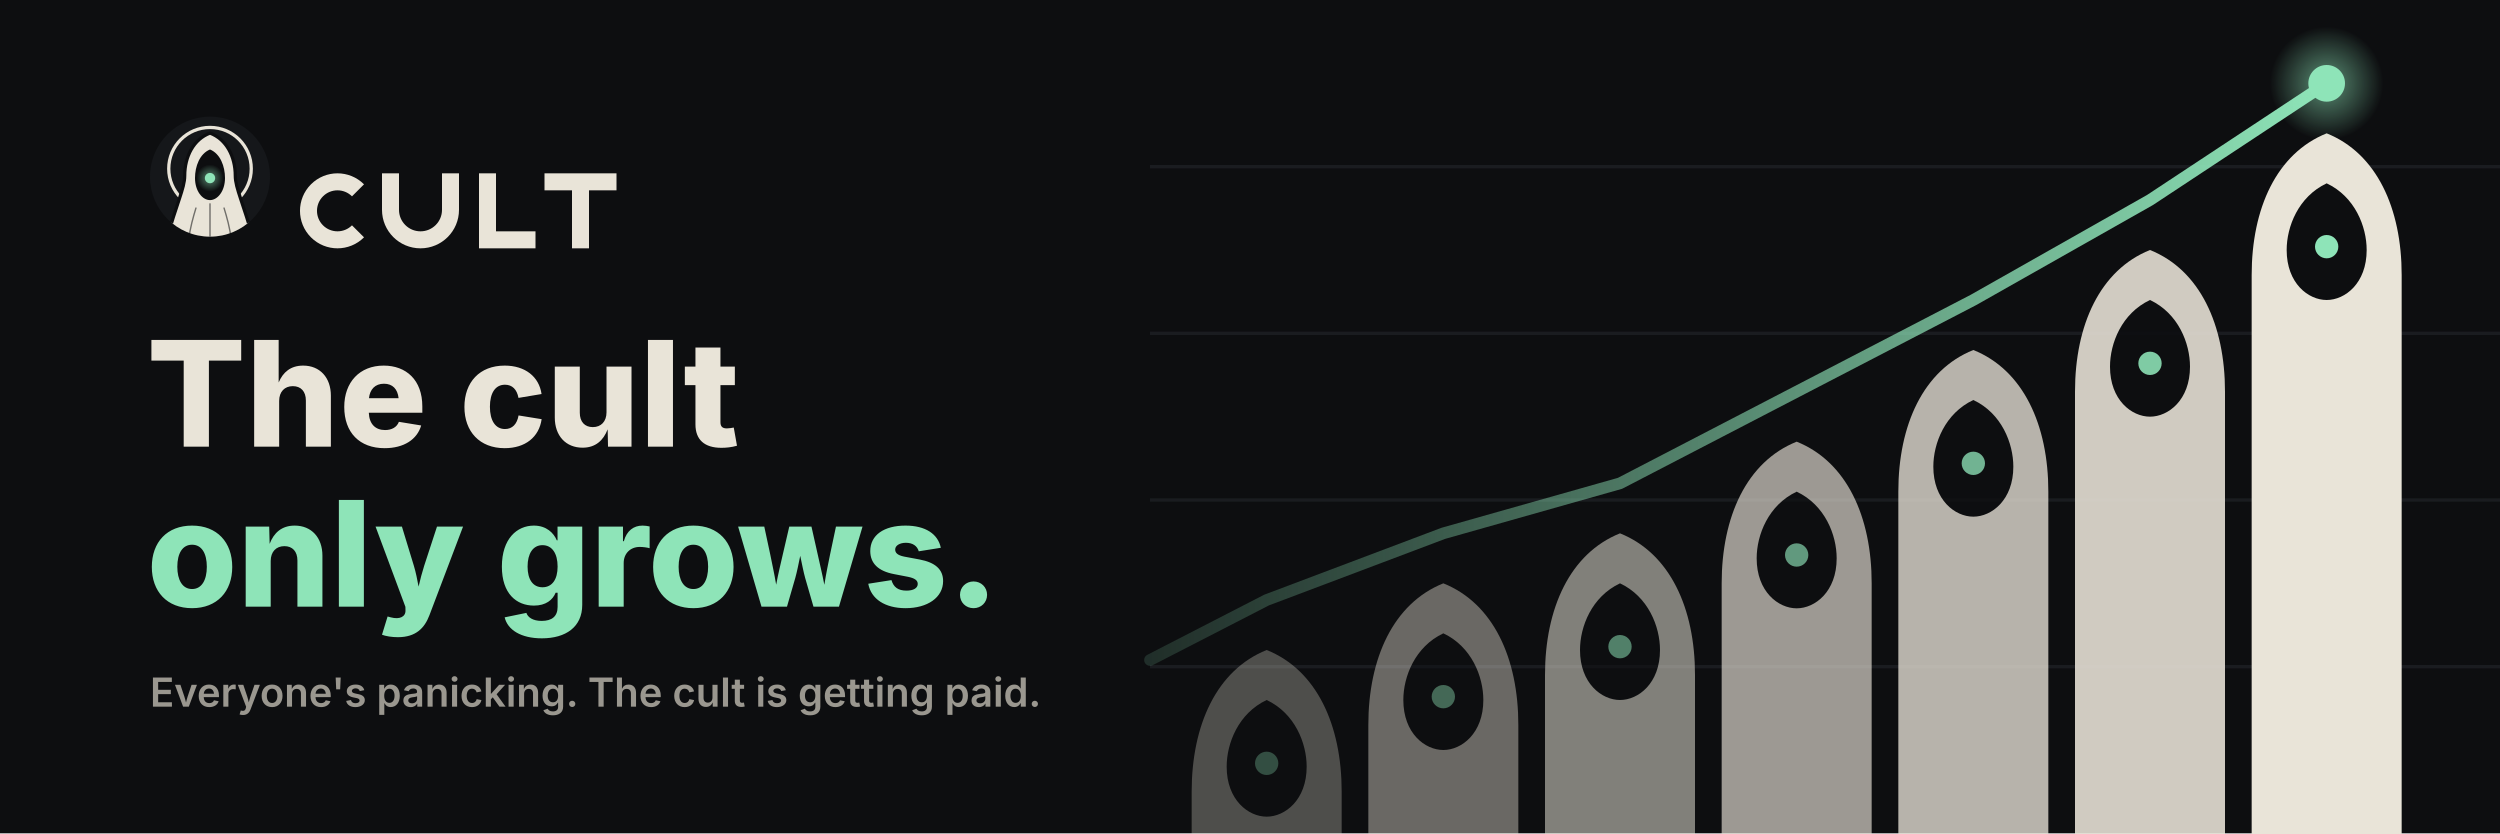
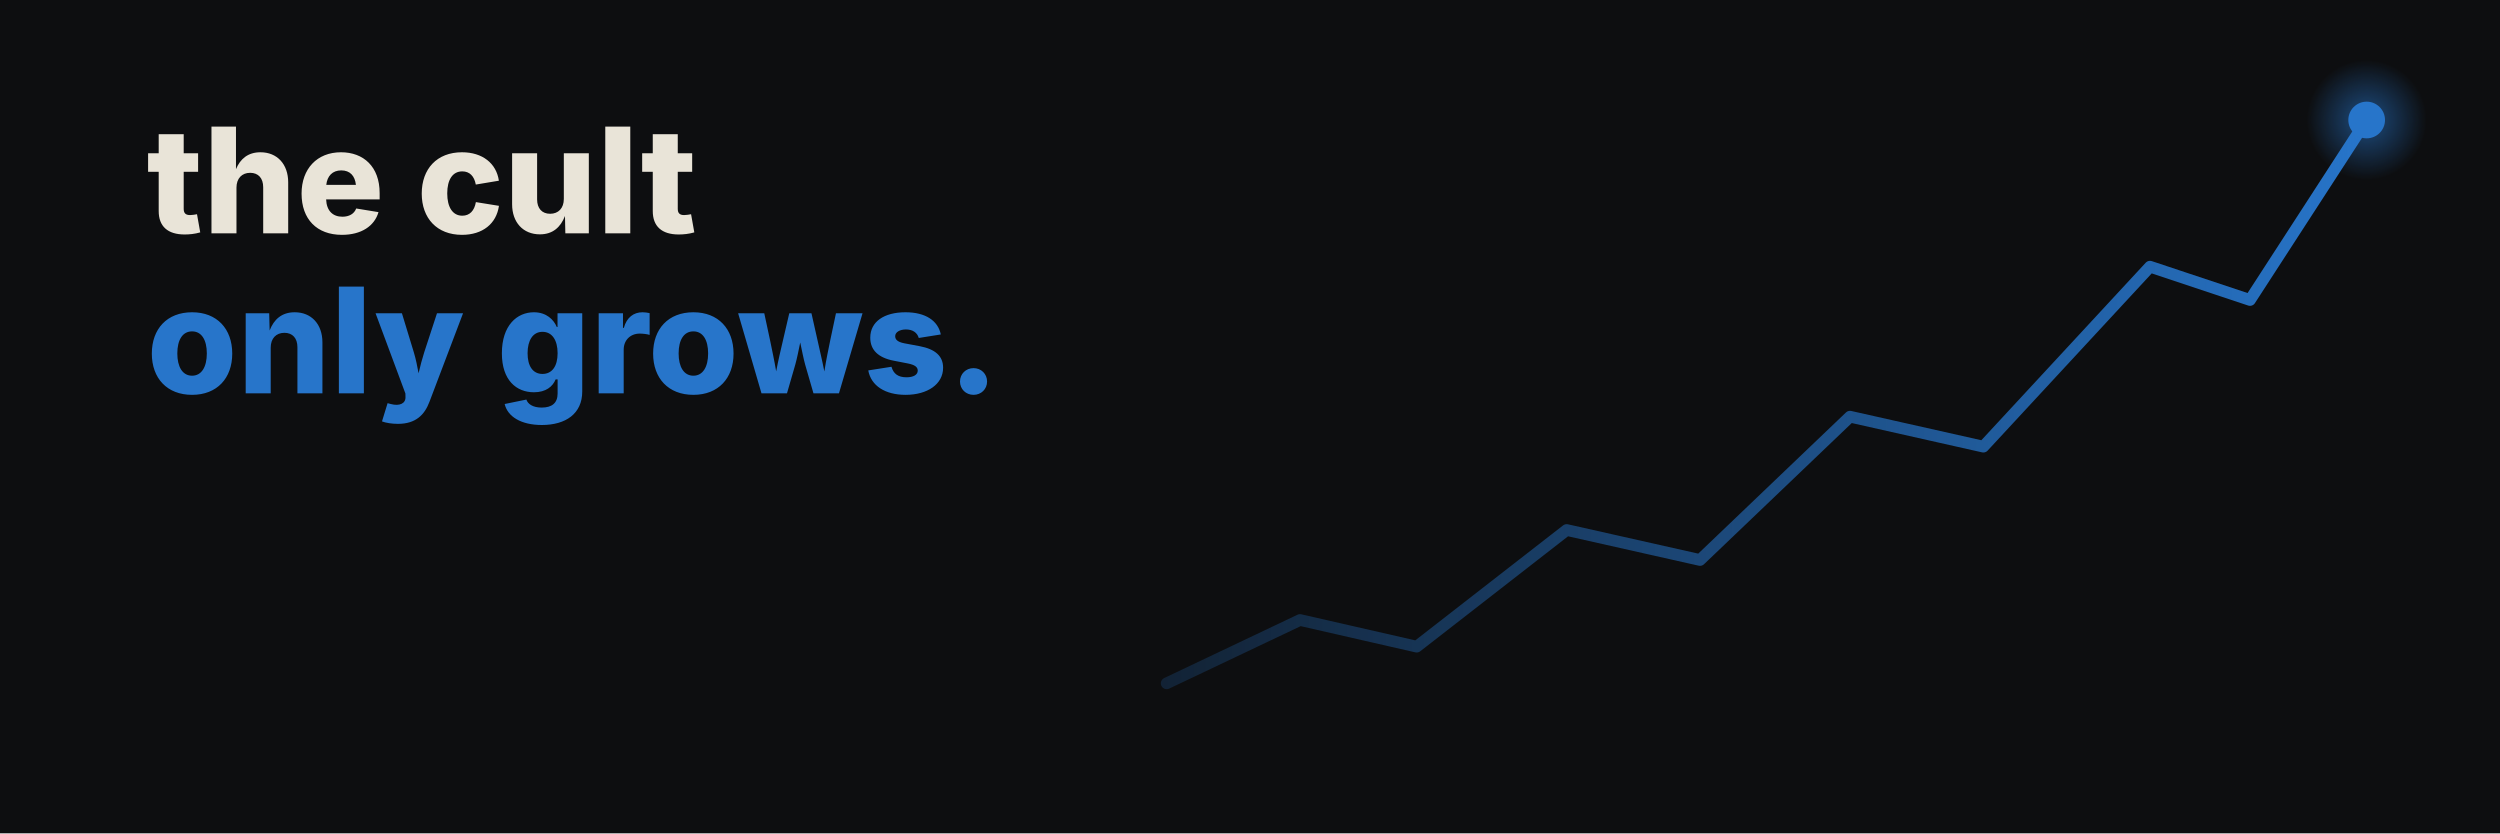
<svg xmlns="http://www.w3.org/2000/svg" viewBox="0 0 1500 500" width="1500" height="500">
  <defs>
    <clipPath id="roundCrop">
      <circle cx="256" cy="256" r="256" />
    </clipPath>
-     <linearGradient id="lineFade" gradientUnits="userSpaceOnUse" x1="690" y1="0" x2="1396" y2="0">
-       <stop offset="0" stop-color="#8ee4b8" stop-opacity="0.15" />
-       <stop offset="1" stop-color="#8ee4b8" />
+     <linearGradient id="lineFade" gradientUnits="userSpaceOnUse" x1="700" y1="0" x2="1420" y2="0">
+       <stop offset="0" stop-color="#2775CA" stop-opacity="0.2" />
+       <stop offset="1" stop-color="#2775CA" />
+     </linearGradient>
+     <linearGradient id="areaFade" x1="0" y1="0" x2="0" y2="1">
+       <stop offset="0" stop-color="#2775CA" stop-opacity="0.16" />
+       <stop offset="1" stop-color="#2775CA" stop-opacity="0" />
    </linearGradient>
    <radialGradient id="tipGlow">
-       <stop offset="0" stop-color="#8ee4b8" stop-opacity="0.6" />
-       <stop offset="1" stop-color="#8ee4b8" stop-opacity="0" />
+       <stop offset="0" stop-color="#2775CA" stop-opacity="0.6" />
+       <stop offset="1" stop-color="#2775CA" stop-opacity="0" />
    </radialGradient>
  </defs>
  <rect width="1500" height="500" fill="#0d0e10" />
-   <g stroke="#1a1c20" stroke-width="2">
-     <line x1="690" y1="100" x2="1500" y2="100" />
-     <line x1="690" y1="200" x2="1500" y2="200" />
-     <line x1="690" y1="300" x2="1500" y2="300" />
-     <line x1="690" y1="400" x2="1500" y2="400" />
+   <polyline points="700,410 780,372 850,388 940,318 1020,336 1110,250 1190,268 1290,160 1350,180 1420,72" fill="none" stroke="url(#lineFade)" stroke-width="7" stroke-linejoin="round" stroke-linecap="round" />
+   <circle cx="1420" cy="72" r="36" fill="url(#tipGlow)" />
+   <circle cx="1420" cy="72" r="11" fill="#2775CA" />
+   <g font-family="'Inter Tight','Inter','Segoe UI',Arial,sans-serif" font-weight="800" font-size="88">
+     <text x="88" y="140" fill="#e9e4d8">the cult</text>
+     <text x="88" y="236" fill="#2775CA">only grows.</text>
  </g>
-   <g opacity="0.3">
-     <path d="M760,390 C730,402 715,435 715,475 L715,520 L805,520 L805,475 C805,435 790,402 760,390 Z" fill="#e9e4d8" />
-     <path d="M760,420 C743,428 736,446 736,460 C736,480 749,490 760,490 C771,490 784,480 784,460 C784,446 777,428 760,420 Z" fill="#0d0e10" />
-     <circle cx="760" cy="458" r="7" fill="#8ee4b8" />
-   </g>
-   <g opacity="0.42">
-     <path d="M866,350 C836,362 821,395 821,435 L821,520 L911,520 L911,435 C911,395 896,362 866,350 Z" fill="#e9e4d8" />
-     <path d="M866,380 C849,388 842,406 842,420 C842,440 855,450 866,450 C877,450 890,440 890,420 C890,406 883,388 866,380 Z" fill="#0d0e10" />
-     <circle cx="866" cy="418" r="7" fill="#8ee4b8" />
-   </g>
-   <g opacity="0.53">
-     <path d="M972,320 C942,332 927,365 927,405 L927,520 L1017,520 L1017,405 C1017,365 1002,332 972,320 Z" fill="#e9e4d8" />
-     <path d="M972,350 C955,358 948,376 948,390 C948,410 961,420 972,420 C983,420 996,410 996,390 C996,376 989,358 972,350 Z" fill="#0d0e10" />
-     <circle cx="972" cy="388" r="7" fill="#8ee4b8" />
-   </g>
-   <g opacity="0.65">
-     <path d="M1078,265 C1048,277 1033,310 1033,350 L1033,520 L1123,520 L1123,350 C1123,310 1108,277 1078,265 Z" fill="#e9e4d8" />
-     <path d="M1078,295 C1061,303 1054,321 1054,335 C1054,355 1067,365 1078,365 C1089,365 1102,355 1102,335 C1102,321 1095,303 1078,295 Z" fill="#0d0e10" />
-     <circle cx="1078" cy="333" r="7" fill="#8ee4b8" />
-   </g>
-   <g opacity="0.77">
-     <path d="M1184,210 C1154,222 1139,255 1139,295 L1139,520 L1229,520 L1229,295 C1229,255 1214,222 1184,210 Z" fill="#e9e4d8" />
-     <path d="M1184,240 C1167,248 1160,266 1160,280 C1160,300 1173,310 1184,310 C1195,310 1208,300 1208,280 C1208,266 1201,248 1184,240 Z" fill="#0d0e10" />
-     <circle cx="1184" cy="278" r="7" fill="#8ee4b8" />
-   </g>
-   <g opacity="0.88">
-     <path d="M1290,150 C1260,162 1245,195 1245,235 L1245,520 L1335,520 L1335,235 C1335,195 1320,162 1290,150 Z" fill="#e9e4d8" />
-     <path d="M1290,180 C1273,188 1266,206 1266,220 C1266,240 1279,250 1290,250 C1301,250 1314,240 1314,220 C1314,206 1307,188 1290,180 Z" fill="#0d0e10" />
-     <circle cx="1290" cy="218" r="7" fill="#8ee4b8" />
-   </g>
-   <g opacity="1">
-     <path d="M1396,80 C1366,92 1351,125 1351,165 L1351,520 L1441,520 L1441,165 C1441,125 1426,92 1396,80 Z" fill="#e9e4d8" />
-     <path d="M1396,110 C1379,118 1372,136 1372,150 C1372,170 1385,180 1396,180 C1407,180 1420,170 1420,150 C1420,136 1413,118 1396,110 Z" fill="#0d0e10" />
-     <circle cx="1396" cy="148" r="7" fill="#8ee4b8" />
-   </g>
-   <polyline points="690,396 760,360 866,320 972,290 1078,235 1184,180 1290,120 1396,50" fill="none" stroke="url(#lineFade)" stroke-width="7" stroke-linejoin="round" stroke-linecap="round" />
-   <circle cx="1396" cy="50" r="34" fill="url(#tipGlow)" />
-   <circle cx="1396" cy="50" r="11" fill="#8ee4b8" />
-   <g transform="translate(90,70) scale(0.140625)">
-     <g clip-path="url(#roundCrop)">
-       <rect width="512" height="512" fill="#15171a" />
-       <g id="mark">
-         <defs>
-           <radialGradient id="cultGlow" cx="50%" cy="50%" r="50%">
-             <stop offset="0" stop-color="#8ee4b8" stop-opacity="0.55" />
-             <stop offset="1" stop-color="#8ee4b8" stop-opacity="0" />
-           </radialGradient>
-           <clipPath id="cultFrame">
-             <rect width="512" height="512" />
-           </clipPath>
-         </defs>
-         <g clip-path="url(#cultFrame)">
-           <circle cx="256" cy="222" r="176" fill="none" stroke="#e9e4d8" stroke-width="14" />
-           <path d="M256,70 C186,96 148,170 148,252 C148,306 112,372 70,530 L442,530 C400,372 364,306 364,252 C364,170 326,96 256,70 Z" fill="#e9e4d8" stroke="#0d0e10" stroke-width="14" stroke-linejoin="round" />
-           <g fill="none" stroke="#0d0e10" stroke-width="6" stroke-linecap="round" opacity="0.55">
-             <path d="M256,372 V530" />
-             <path d="M196,390 C184,430 172,470 164,530" />
-             <path d="M316,390 C328,430 340,470 348,530" />
-           </g>
-           <path d="M256,140 C212,158 192,212 192,262 C192,318 224,356 256,356 C288,356 320,318 320,262 C320,212 300,158 256,140 Z" fill="#0d0e10" />
-           <circle cx="256" cy="262" r="58" fill="url(#cultGlow)" />
-           <circle cx="256" cy="262" r="22" fill="#8ee4b8" />
-         </g>
-       </g>
-     </g>
-   </g>
-   <g transform="translate(-6,61.7) scale(0.3)" fill="none" stroke="#e9e4d8" stroke-width="34">
-     <path d="M736,175 A58,58 0 1 0 736,257" />
-     <path d="M801,141 V214 A60,60 0 0 0 921,214 V141" />
-     <path d="M995,141 V274 H1091" />
-     <path d="M1109,158 H1253 M1181,158 V291" />
-   </g>
-   <g font-family="'Inter Tight','Inter','Segoe UI',Arial,sans-serif" font-weight="800" font-size="88">
-     <text x="88" y="268" fill="#e9e4d8">The cult</text>
-     <text x="88" y="364" fill="#8ee4b8">only grows.</text>
-   </g>
-   <text x="90" y="424" font-family="'Inter Tight','Inter','Segoe UI',Arial,sans-serif" font-weight="600" font-size="24" fill="#9a978f">Everyone's panicking. The cult is getting paid.</text>
</svg>
